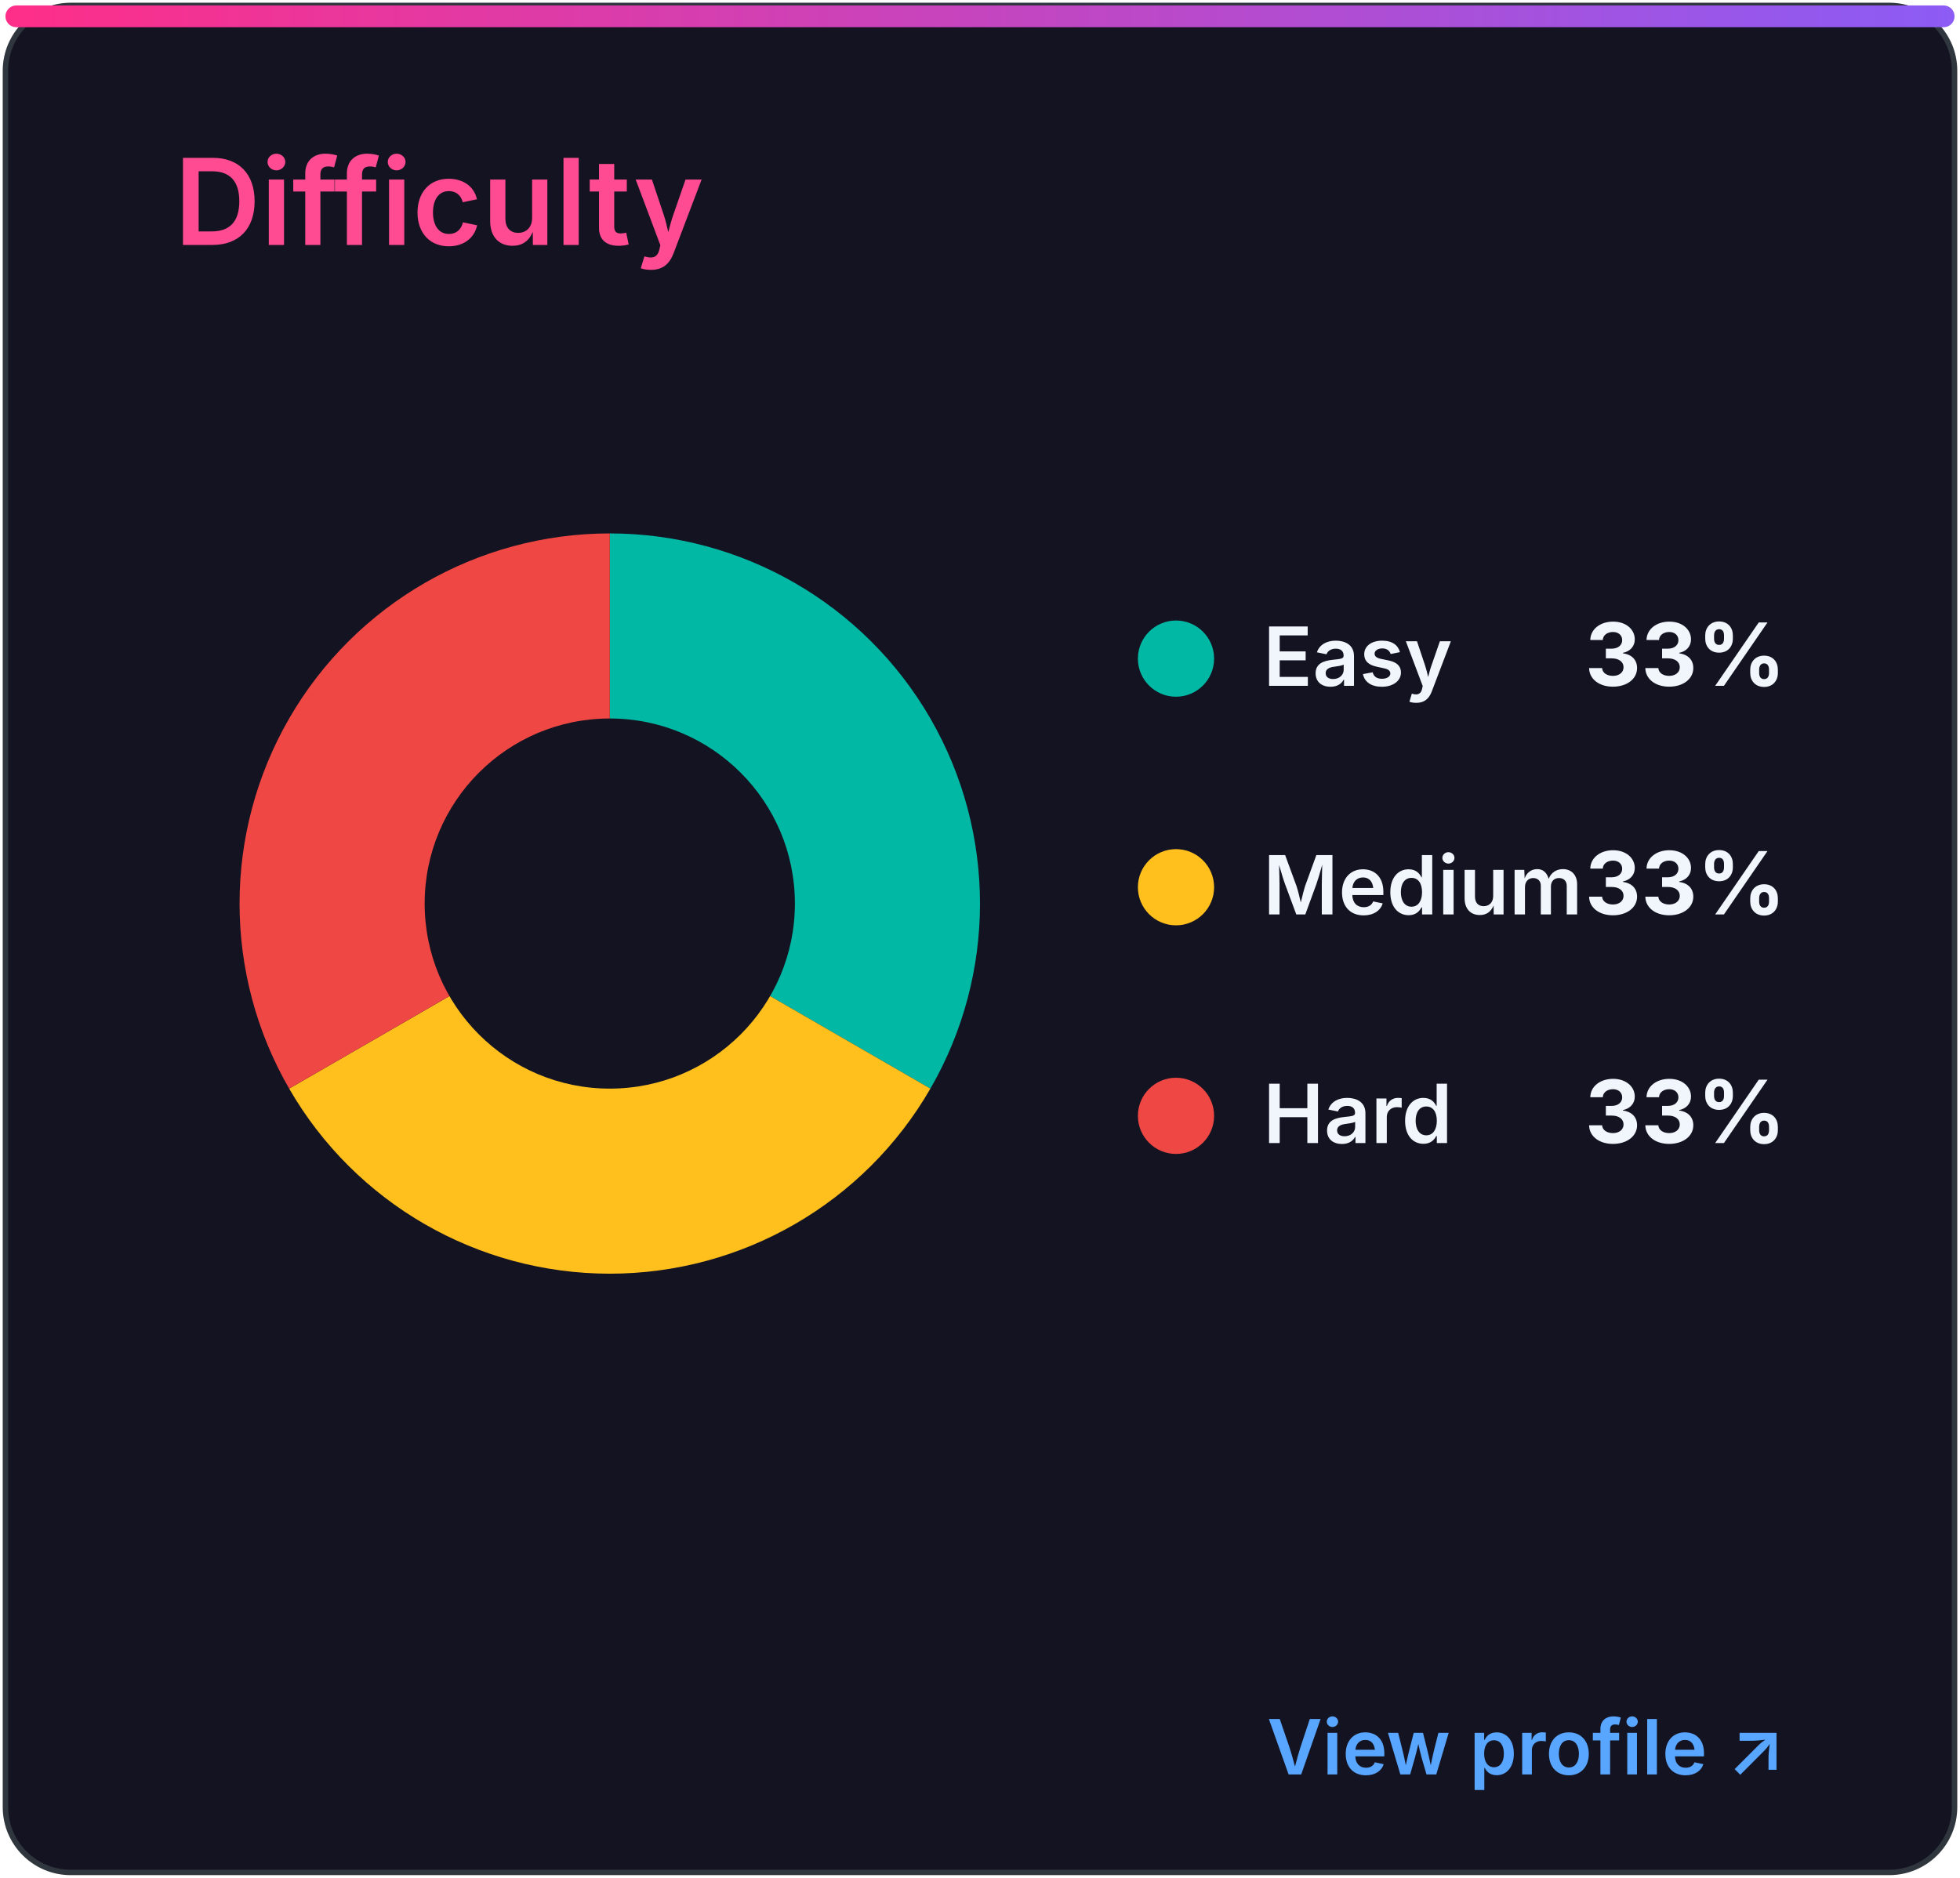
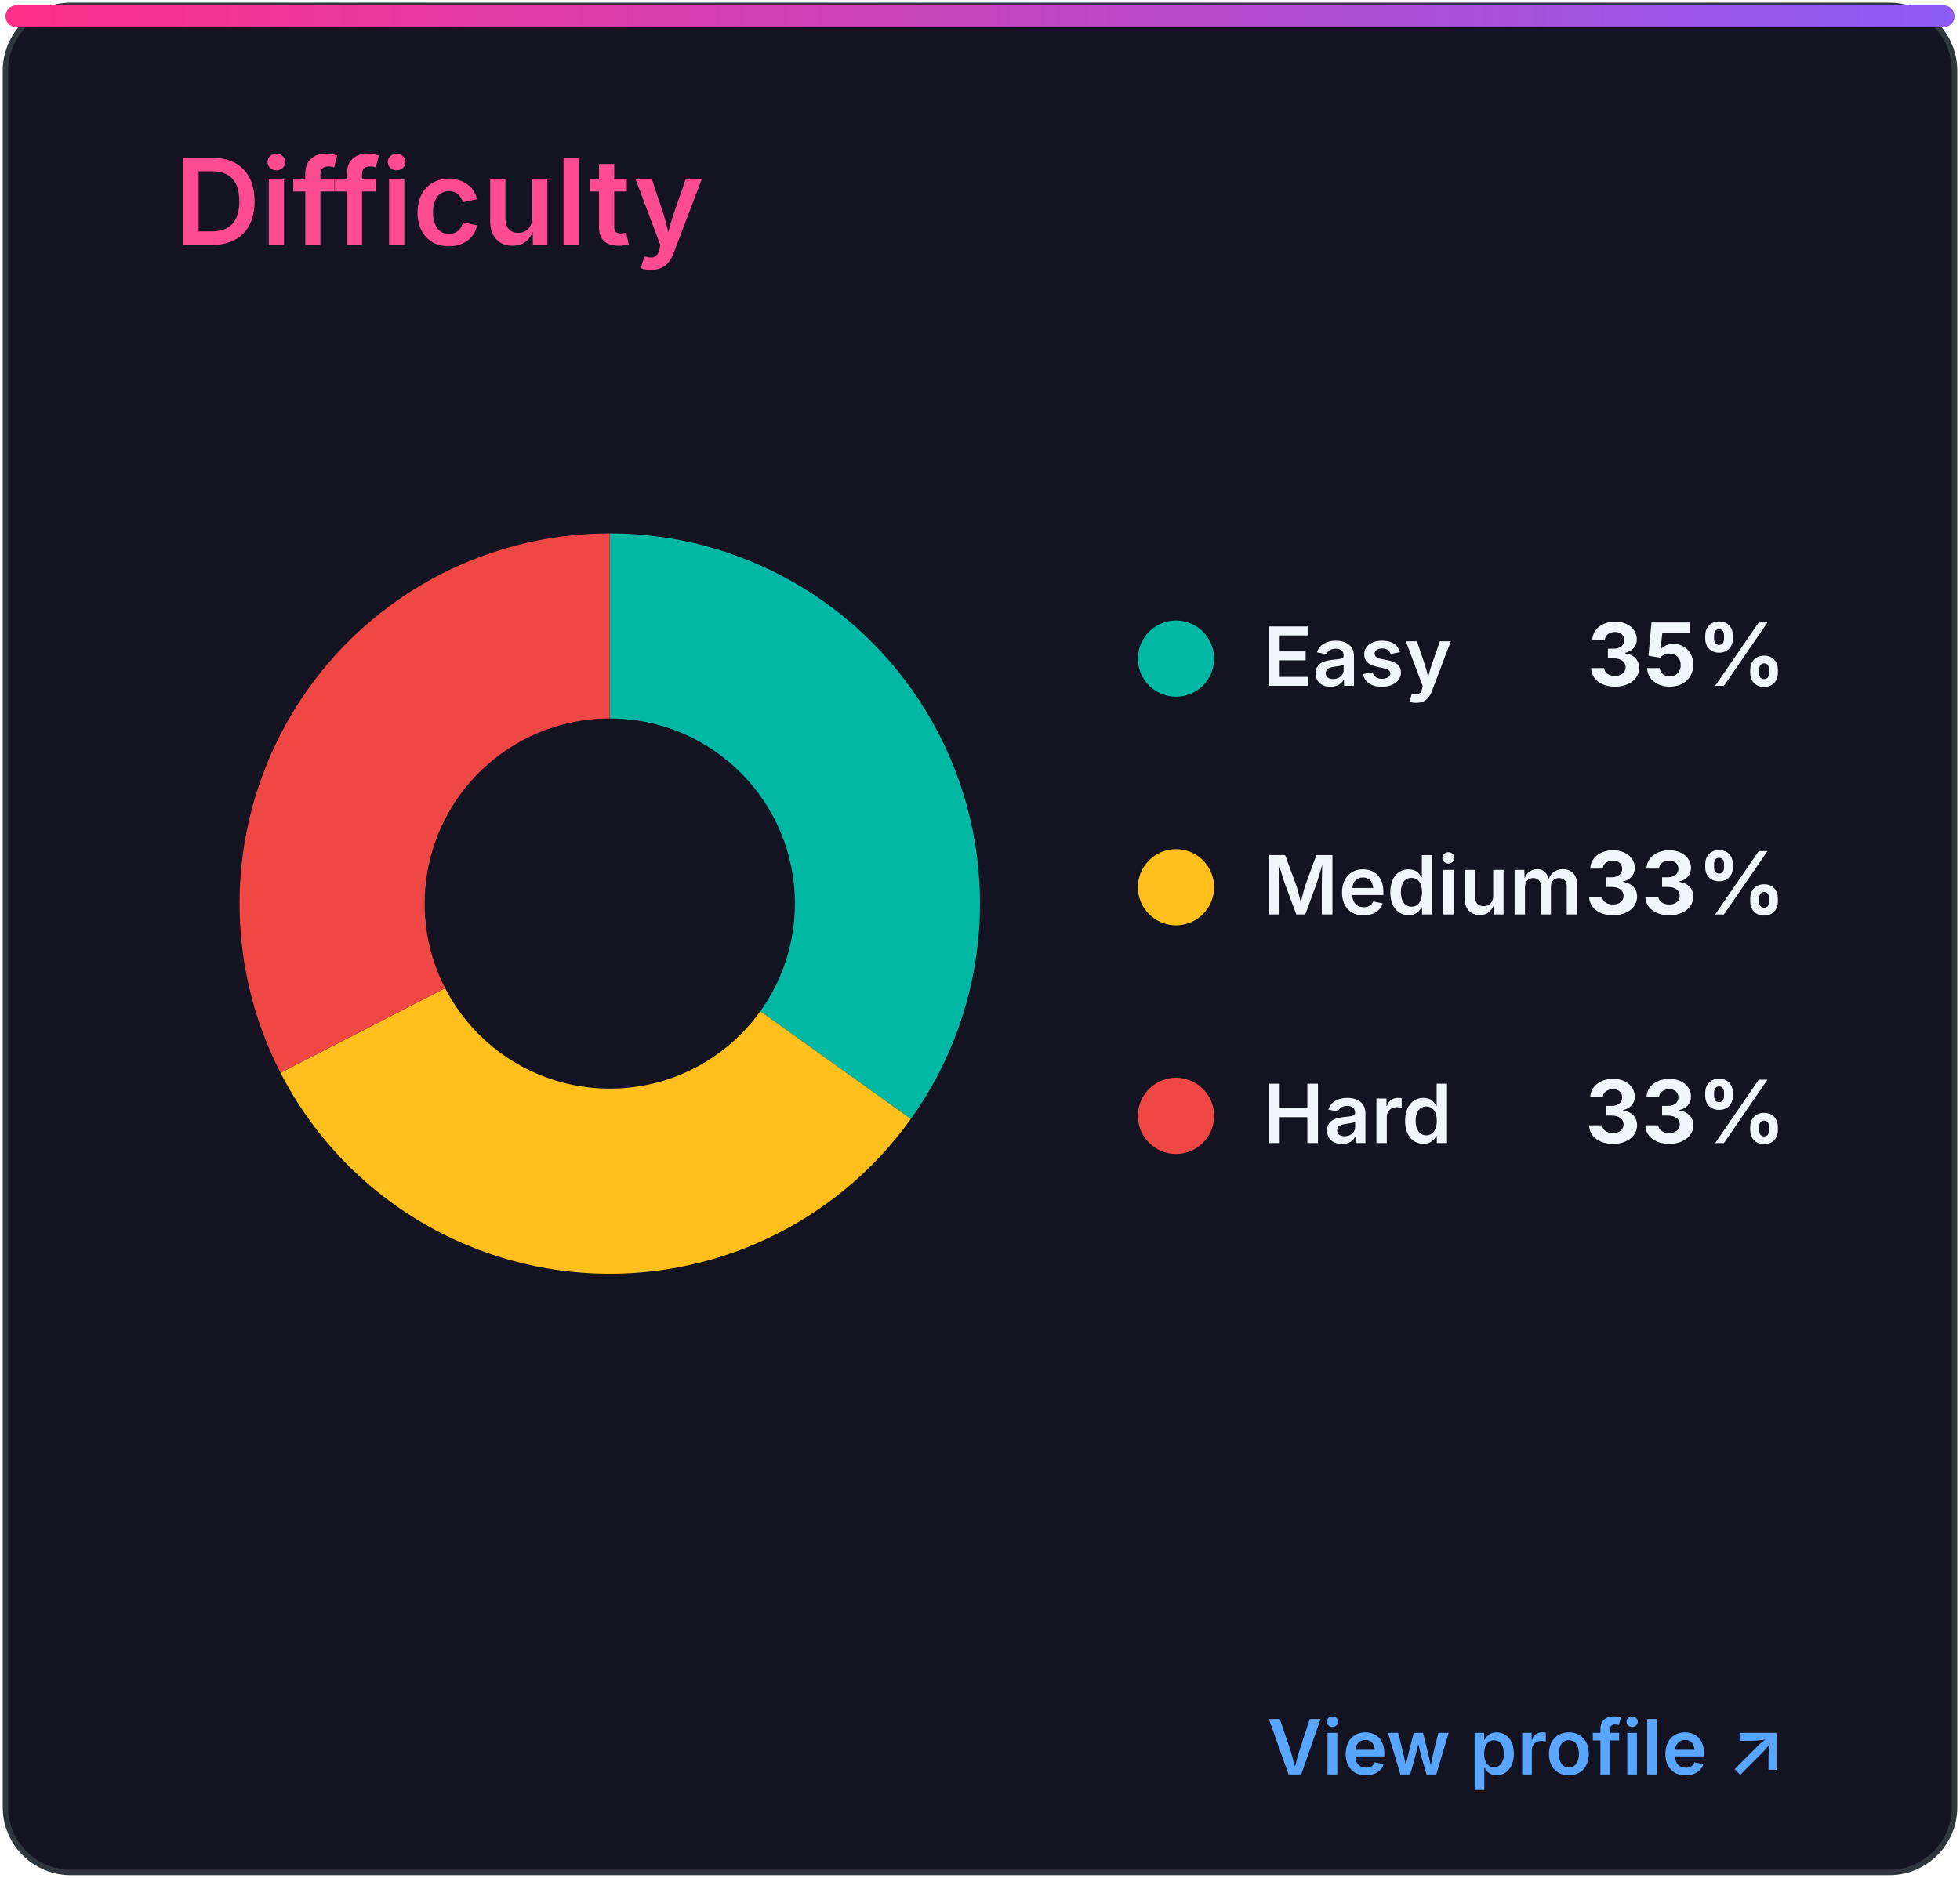
<svg xmlns="http://www.w3.org/2000/svg" width="360" height="345" viewBox="0 0 360 345" role="img" aria-labelledby="title desc">
  <defs>
    <linearGradient id="accent" x1="0" x2="1">
      <stop stop-color="#ff2e88" />
      <stop offset="1" stop-color="#8b5cf6" />
    </linearGradient>
    <clipPath id="bar">
      <rect x="32" y="82" width="296" height="8" rx="4" />
    </clipPath>
    <style>
.heading{font:600 22px -apple-system,BlinkMacSystemFont,'Segoe UI',sans-serif;fill:#ff4b91}
.eyebrow{font:600 10px -apple-system,BlinkMacSystemFont,'Segoe UI',sans-serif;letter-spacing:1.2px;fill:#8b949e}
.total{font:700 52px -apple-system,BlinkMacSystemFont,'Segoe UI',sans-serif;fill:#f0f6fc}
.metric{font:600 15px -apple-system,BlinkMacSystemFont,'Segoe UI',sans-serif;fill:#f0f6fc}
.count{font:700 16px -apple-system,BlinkMacSystemFont,'Segoe UI',sans-serif;fill:#f0f6fc}
.muted{font:500 13px -apple-system,BlinkMacSystemFont,'Segoe UI',sans-serif;fill:#8b949e}
.language{font:700 31px -apple-system,BlinkMacSystemFont,'Segoe UI',sans-serif;fill:#f0f6fc}
.link{font:600 14px -apple-system,BlinkMacSystemFont,'Segoe UI',sans-serif;fill:#58a6ff}
</style>
  </defs>
  <rect x="1" y="1" width="358" height="343" rx="12" fill="#141321" stroke="#30363d" />
  <rect x="1" y="1" width="358" height="4" rx="2" fill="url(#accent)" />
  <text x="32" y="45" class="heading">Difficulty</text>
-   <path d="M 112 166 L 112.00 98.00 A 68 68 0 0 1 170.89 200.00 Z" fill="#00b8a3" />
-   <path d="M 112 166 L 170.89 200.00 A 68 68 0 0 1 53.11 200.00 Z" fill="#ffc01e" />
-   <path d="M 112 166 L 53.11 200.00 A 68 68 0 0 1 112.00 98.00 Z" fill="#ef4743" />
+   <path d="M 112 166 L 112.00 98.00 A 68 68 0 0 1 167.30 205.57 Z" fill="#00b8a3" />
+   <path d="M 112 166 L 167.30 205.57 A 68 68 0 0 1 51.52 197.09 Z" fill="#ffc01e" />
+   <path d="M 112 166 L 51.52 197.09 A 68 68 0 0 1 112.00 98.00 Z" fill="#ef4743" />
  <circle cx="112" cy="166" r="34" fill="#141321" />
  <circle cx="216" cy="121" r="7" fill="#00b8a3" />
  <text x="232" y="126" class="metric">Easy</text>
-   <text x="328" y="126" class="count" text-anchor="end">33%</text>
+   <text x="328" y="126" class="count" text-anchor="end">35%</text>
  <circle cx="216" cy="163" r="7" fill="#ffc01e" />
  <text x="232" y="168" class="metric">Medium</text>
  <text x="328" y="168" class="count" text-anchor="end">33%</text>
  <circle cx="216" cy="205" r="7" fill="#ef4743" />
  <text x="232" y="210" class="metric">Hard</text>
  <text x="328" y="210" class="count" text-anchor="end">33%</text>
  <text x="328" y="326" class="link" text-anchor="end">View profile ↗</text>
</svg>
